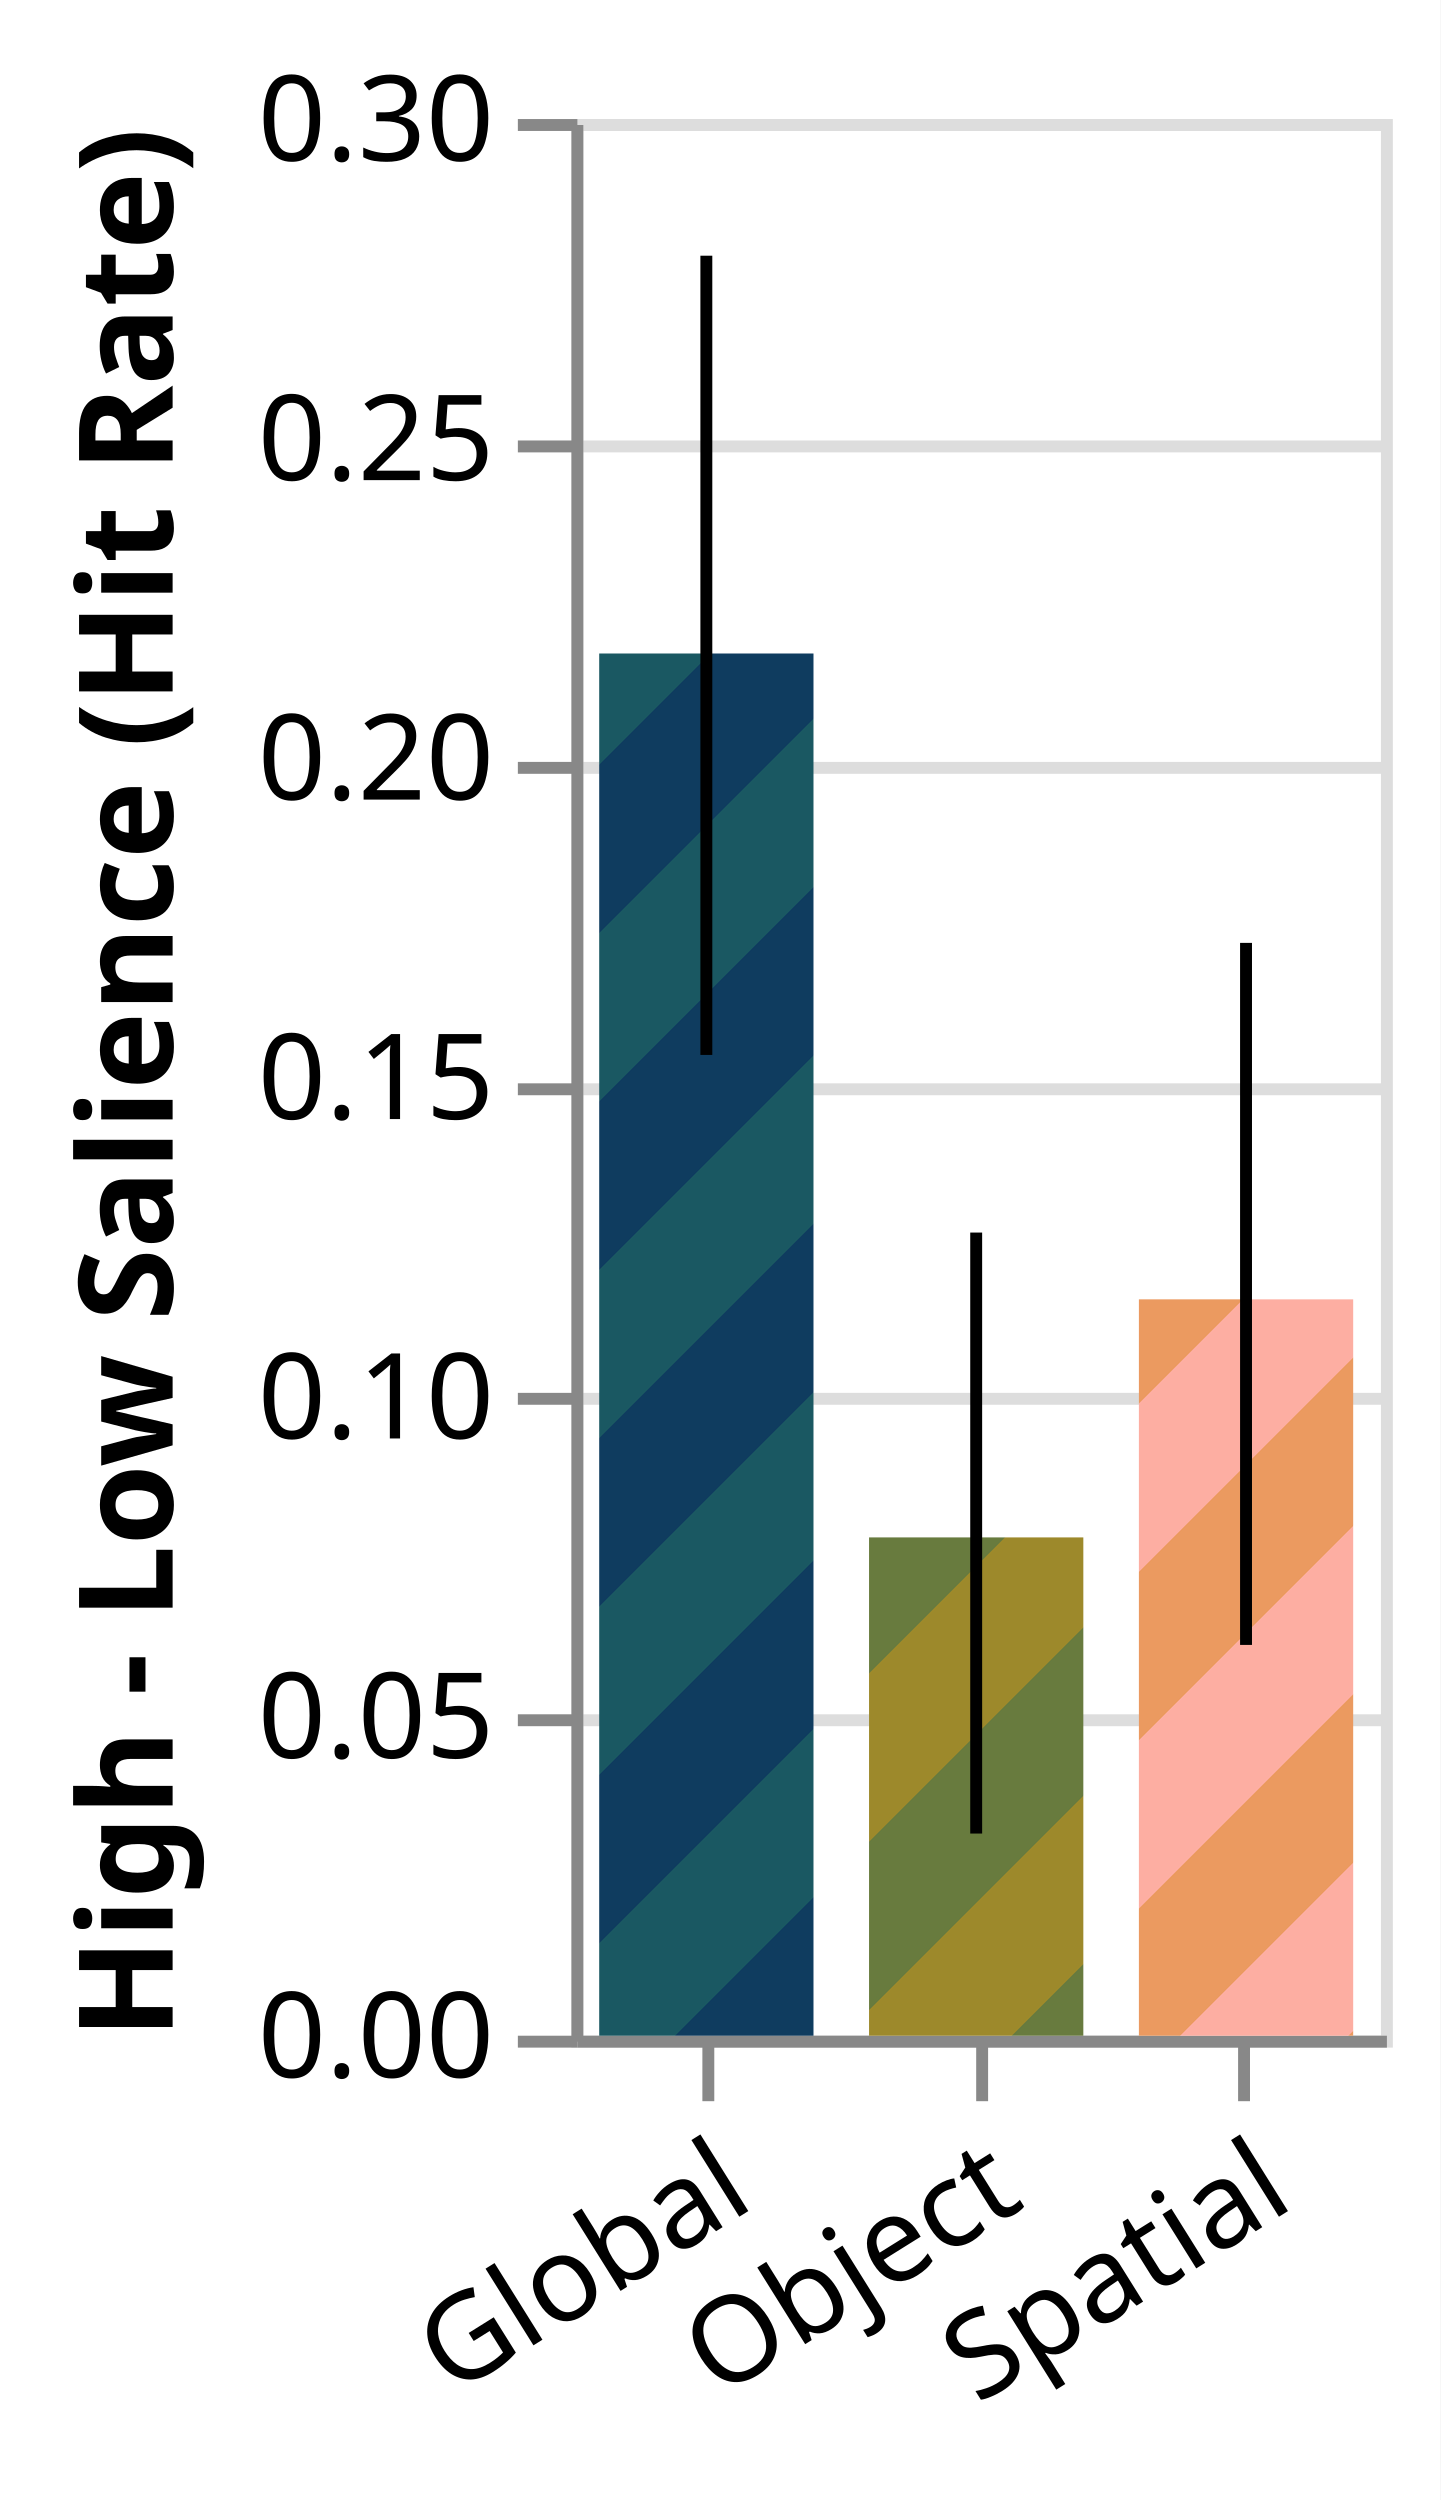
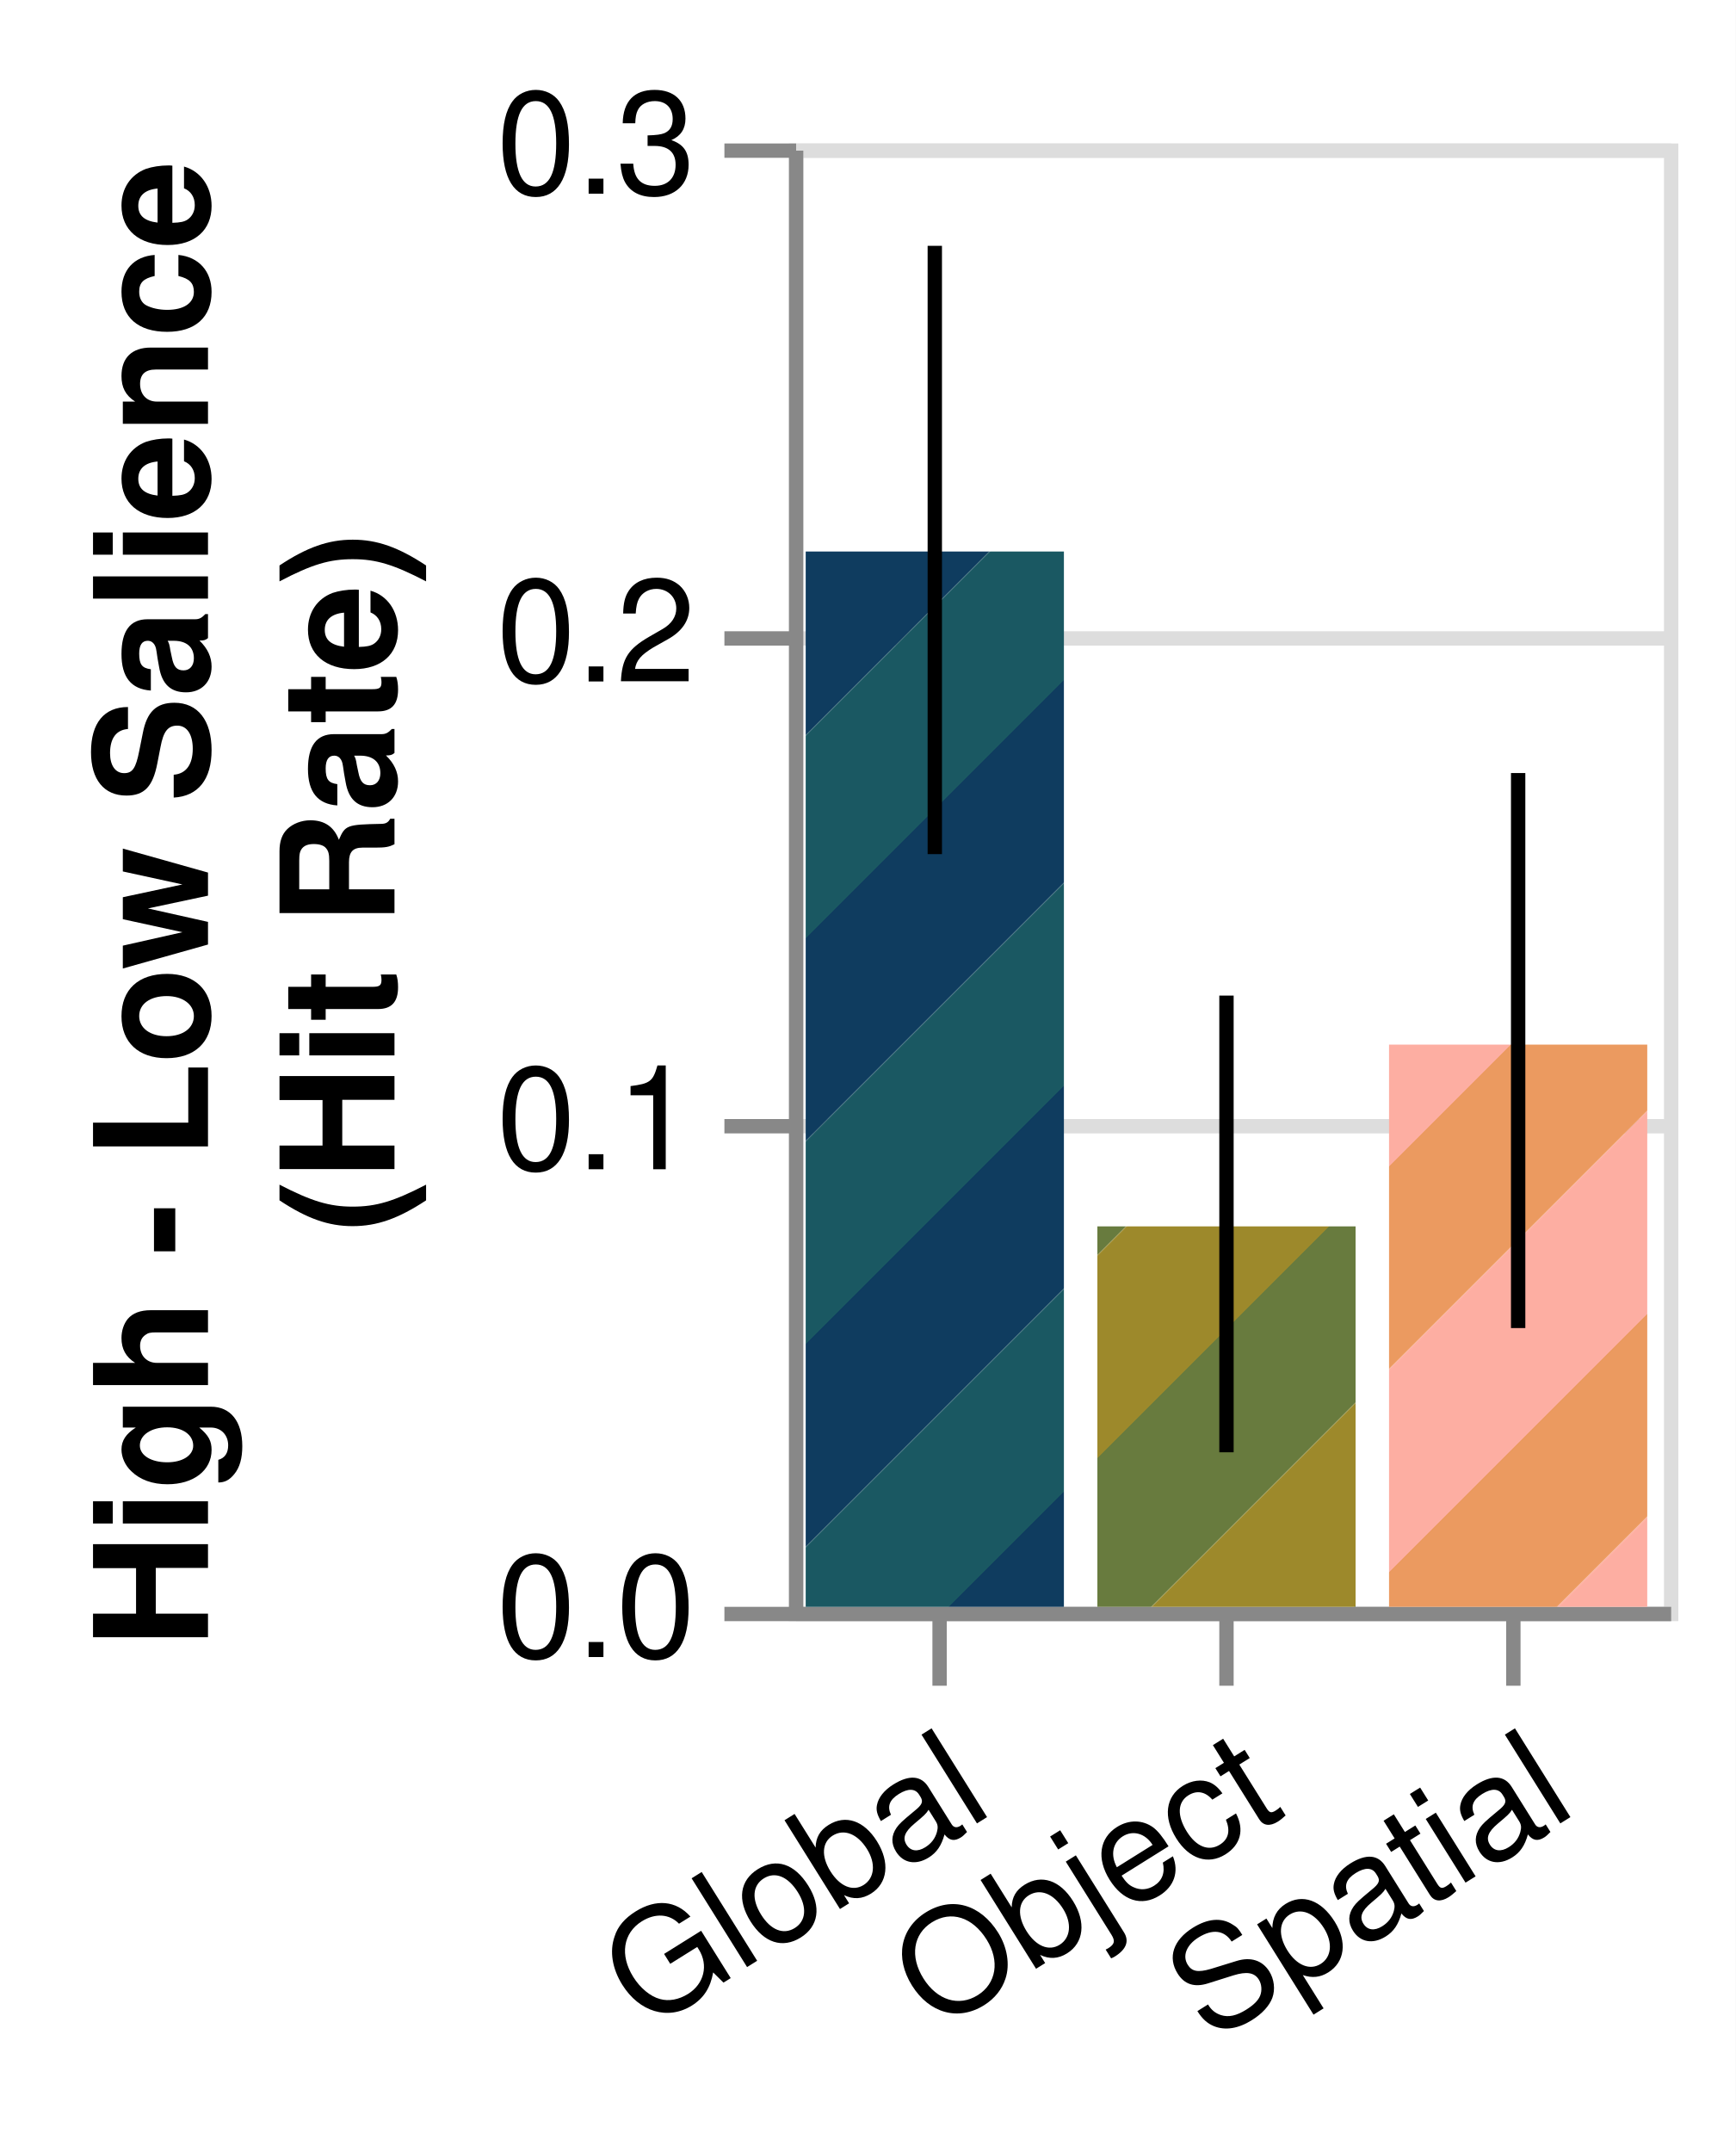
- <svg xmlns="http://www.w3.org/2000/svg" class="marks" width="121" height="210" viewBox="0 0 121 210" version="1.1">
+ <svg xmlns="http://www.w3.org/2000/svg" class="marks" width="121" height="150" viewBox="0 0 121 150" version="1.1">
  <defs>
    <pattern id="stripe1" x="0" y="0" width="20" height="20" patternUnits="userSpaceOnUse" patternTransform="rotate(45)">
      <rect x="0" y="0" width="10" height="20" style="stroke:none;         fill:#0F3C5F;" />
      <rect x="10" y="0" width="10" height="20" style="stroke:none;         fill:#1A5862;" />
    </pattern>
    <pattern id="stripe2" x="0" y="0" width="20" height="20" patternUnits="userSpaceOnUse" patternTransform="rotate(45)">
      <rect x="0" y="0" width="10" height="20" style="stroke:none;         fill:#687B3E;" />
      <rect x="10" y="0" width="10" height="20" style="stroke:none;         fill:#9D892B;" />
    </pattern>
    <pattern id="stipre3" x="0" y="0" width="20" height="20" patternUnits="userSpaceOnUse" patternTransform="rotate(45)">
      <rect x="0" y="0" width="10" height="20" style="stroke:none;         fill:#EB9A60;" />
      <rect x="10" y="0" width="10" height="20" style="stroke:none;         fill:#FDAEA2;" />
    </pattern>
  </defs>
-   <rect width="121" height="210" fill="white" />
-   <g fill="none" stroke-miterlimit="10" transform="translate(48,10)">
+   <rect width="121" height="150" fill="white" />
+   <g fill="none" stroke-miterlimit="10" transform="translate(55,10)">
    <g class="mark-group role-frame root" role="graphics-object" aria-roledescription="group mark container">
      <g transform="translate(0,0)">
-         <path class="background" aria-hidden="true" d="M0.5,0.5h68v161h-68Z" stroke="#ddd" />
+         <path class="background" aria-hidden="true" d="M0.5,0.5h61v102h-61Z" stroke="#ddd" />
        <g>
          <g class="mark-group role-axis" aria-hidden="true">
            <g transform="translate(0.5,0.5)">
              <path class="background" aria-hidden="true" d="M0,0h0v0h0Z" pointer-events="none" />
              <g>
                <g class="mark-rule role-axis-grid" pointer-events="none">
-                   <line transform="translate(0,161)" x2="68" y2="0" stroke="#ddd" stroke-width="1" opacity="1" />
-                   <line transform="translate(0,134)" x2="68" y2="0" stroke="#ddd" stroke-width="1" opacity="1" />
-                   <line transform="translate(0,107)" x2="68" y2="0" stroke="#ddd" stroke-width="1" opacity="1" />
-                   <line transform="translate(0,81)" x2="68" y2="0" stroke="#ddd" stroke-width="1" opacity="1" />
-                   <line transform="translate(0,54)" x2="68" y2="0" stroke="#ddd" stroke-width="1" opacity="1" />
-                   <line transform="translate(0,27)" x2="68" y2="0" stroke="#ddd" stroke-width="1" opacity="1" />
-                   <line transform="translate(0,0)" x2="68" y2="0" stroke="#ddd" stroke-width="1" opacity="1" />
+                   <line transform="translate(0,102)" x2="61" y2="0" stroke="#ddd" stroke-width="1" opacity="1" />
+                   <line transform="translate(0,68)" x2="61" y2="0" stroke="#ddd" stroke-width="1" opacity="1" />
+                   <line transform="translate(0,34)" x2="61" y2="0" stroke="#ddd" stroke-width="1" opacity="1" />
+                   <line transform="translate(0,0)" x2="61" y2="0" stroke="#ddd" stroke-width="1" opacity="1" />
                </g>
              </g>
              <path class="foreground" aria-hidden="true" d="" pointer-events="none" display="none" />
            </g>
          </g>
          <g class="mark-group role-axis" role="graphics-symbol" aria-roledescription="axis" aria-label="X-axis for a discrete scale with 3 values: global, object, spatial">
-             <g transform="translate(0.5,161.5)">
+             <g transform="translate(0.5,102.5)">
              <path class="background" aria-hidden="true" d="M0,0h0v0h0Z" pointer-events="none" />
              <g>
                <g class="mark-rule role-axis-tick" pointer-events="none">
-                   <line transform="translate(11,0)" x2="0" y2="5" stroke="#888" stroke-width="1" opacity="1" />
-                   <line transform="translate(34,0)" x2="0" y2="5" stroke="#888" stroke-width="1" opacity="1" />
-                   <line transform="translate(56,0)" x2="0" y2="5" stroke="#888" stroke-width="1" opacity="1" />
+                   <line transform="translate(10,0)" x2="0" y2="5" stroke="#888" stroke-width="1" opacity="1" />
+                   <line transform="translate(30,0)" x2="0" y2="5" stroke="#888" stroke-width="1" opacity="1" />
+                   <line transform="translate(50,0)" x2="0" y2="5" stroke="#888" stroke-width="1" opacity="1" />
                </g>
                <g class="mark-text role-axis-label" pointer-events="none">
-                   <text text-anchor="end" transform="translate(10.83333,7) rotate(328) translate(0,8)" font-family="sans-serif" font-size="10px" fill="#000" opacity="1">Global</text>
-                   <text text-anchor="end" transform="translate(33.5,7) rotate(328) translate(0,8)" font-family="sans-serif" font-size="10px" fill="#000" opacity="1">Object</text>
-                   <text text-anchor="end" transform="translate(56.16667,7) rotate(328) translate(0,8)" font-family="sans-serif" font-size="10px" fill="#000" opacity="1">Spatial</text>
+                   <text text-anchor="end" transform="translate(9.666667,7) rotate(328) translate(0,8)" font-family="Helvetica" font-size="10px" fill="#000" opacity="1">Global</text>
+                   <text text-anchor="end" transform="translate(30,7) rotate(328) translate(0,8)" font-family="Helvetica" font-size="10px" fill="#000" opacity="1">Object</text>
+                   <text text-anchor="end" transform="translate(50.33333,7) rotate(328) translate(0,8)" font-family="Helvetica" font-size="10px" fill="#000" opacity="1">Spatial</text>
                </g>
                <g class="mark-rule role-axis-domain" pointer-events="none">
-                   <line transform="translate(0,0)" x2="68" y2="0" stroke="#888" stroke-width="1" opacity="1" />
+                   <line transform="translate(0,0)" x2="61" y2="0" stroke="#888" stroke-width="1" opacity="1" />
                </g>
              </g>
              <path class="foreground" aria-hidden="true" d="" pointer-events="none" display="none" />
            </g>
          </g>
          <g class="mark-group role-axis" role="graphics-symbol" aria-roledescription="axis" aria-label="Y-axis titled 'High - Low Salience (Hit Rate)' for a linear scale with values from 0.00 to 0.30">
            <g transform="translate(0.5,0.5)">
              <path class="background" aria-hidden="true" d="M0,0h0v0h0Z" pointer-events="none" />
              <g>
                <g class="mark-rule role-axis-tick" pointer-events="none">
-                   <line transform="translate(0,161)" x2="-5" y2="0" stroke="#888" stroke-width="1" opacity="1" />
-                   <line transform="translate(0,134)" x2="-5" y2="0" stroke="#888" stroke-width="1" opacity="1" />
-                   <line transform="translate(0,107)" x2="-5" y2="0" stroke="#888" stroke-width="1" opacity="1" />
-                   <line transform="translate(0,81)" x2="-5" y2="0" stroke="#888" stroke-width="1" opacity="1" />
-                   <line transform="translate(0,54)" x2="-5" y2="0" stroke="#888" stroke-width="1" opacity="1" />
-                   <line transform="translate(0,27)" x2="-5" y2="0" stroke="#888" stroke-width="1" opacity="1" />
+                   <line transform="translate(0,102)" x2="-5" y2="0" stroke="#888" stroke-width="1" opacity="1" />
+                   <line transform="translate(0,68)" x2="-5" y2="0" stroke="#888" stroke-width="1" opacity="1" />
+                   <line transform="translate(0,34)" x2="-5" y2="0" stroke="#888" stroke-width="1" opacity="1" />
                  <line transform="translate(0,0)" x2="-5" y2="0" stroke="#888" stroke-width="1" opacity="1" />
                </g>
                <g class="mark-text role-axis-label" pointer-events="none">
-                   <text text-anchor="end" transform="translate(-7,164)" font-family="sans-serif" font-size="10px" fill="#000" opacity="1">0.00</text>
-                   <text text-anchor="end" transform="translate(-7,137.1667)" font-family="sans-serif" font-size="10px" fill="#000" opacity="1">0.05</text>
-                   <text text-anchor="end" transform="translate(-7,110.3333)" font-family="sans-serif" font-size="10px" fill="#000" opacity="1">0.10</text>
-                   <text text-anchor="end" transform="translate(-7,83.5)" font-family="sans-serif" font-size="10px" fill="#000" opacity="1">0.15</text>
-                   <text text-anchor="end" transform="translate(-7,56.66667)" font-family="sans-serif" font-size="10px" fill="#000" opacity="1">0.20</text>
-                   <text text-anchor="end" transform="translate(-7,29.83333)" font-family="sans-serif" font-size="10px" fill="#000" opacity="1">0.25</text>
-                   <text text-anchor="end" transform="translate(-7,3)" font-family="sans-serif" font-size="10px" fill="#000" opacity="1">0.30</text>
+                   <text text-anchor="end" transform="translate(-7,105)" font-family="Helvetica" font-size="10px" fill="#000" opacity="1">0.0</text>
+                   <text text-anchor="end" transform="translate(-7,71)" font-family="Helvetica" font-size="10px" fill="#000" opacity="1">0.1</text>
+                   <text text-anchor="end" transform="translate(-7,37)" font-family="Helvetica" font-size="10px" fill="#000" opacity="1">0.2</text>
+                   <text text-anchor="end" transform="translate(-7,3)" font-family="Helvetica" font-size="10px" fill="#000" opacity="1">0.3</text>
                </g>
                <g class="mark-rule role-axis-domain" pointer-events="none">
-                   <line transform="translate(0,161)" x2="0" y2="-161" stroke="#888" stroke-width="1" opacity="1" />
+                   <line transform="translate(0,102)" x2="0" y2="-102" stroke="#888" stroke-width="1" opacity="1" />
                </g>
                <g class="mark-text role-axis-title" pointer-events="none">
-                   <text text-anchor="middle" transform="translate(-32,80.5) rotate(-90) translate(0,-2)" font-family="sans-serif" font-size="11px" font-weight="bold" fill="#000" opacity="1">High - Low Salience (Hit Rate)</text>
+                   <text text-anchor="middle" transform="translate(-39,51) rotate(-90) translate(0,-2)" font-family="Helvetica" font-size="11px" font-weight="bold" fill="#000" opacity="1">
+                     <tspan>High - Low Salience</tspan>
+                     <tspan x="0" dy="13">(Hit Rate)</tspan>
+                   </text>
                </g>
              </g>
              <path class="foreground" aria-hidden="true" d="" pointer-events="none" display="none" />
            </g>
          </g>
          <g class="mark-rect role-mark layer_0_marks" role="graphics-object" aria-roledescription="rect mark container">
-             <path aria-label=": global; condition: global; High - Low Salience (Hit Rate): 0.216346646185" role="graphics-symbol" aria-roledescription="bar" d="M2.333,44.894h18v116.106h-18Z" fill="url(#stripe1)" />
-             <path aria-label=": object; condition: object; High - Low Salience (Hit Rate): 0.0779953917051" role="graphics-symbol" aria-roledescription="bar" d="M25,119.142h18v41.858h-18Z" fill="url(#stripe2)" />
-             <path aria-label=": spatial; condition: spatial; High - Low Salience (Hit Rate): 0.115258576549" role="graphics-symbol" aria-roledescription="bar" d="M47.667,99.145h18v61.855h-18Z" fill="url(#stipre3)" />
+             <path aria-label=": global; condition: global; High - Low Salience, (Hit Rate): 0.216346646185" role="graphics-symbol" aria-roledescription="bar" d="M1.167,28.442h18v73.558h-18Z" fill="url(#stripe1)" />
+             <path aria-label=": object; condition: object; High - Low Salience, (Hit Rate): 0.0779953917051" role="graphics-symbol" aria-roledescription="bar" d="M21.5,75.482h18v26.518h-18Z" fill="url(#stripe2)" />
+             <path aria-label=": spatial; condition: spatial; High - Low Salience, (Hit Rate): 0.115258576549" role="graphics-symbol" aria-roledescription="bar" d="M41.833,62.812h18v39.188h-18Z" fill="url(#stipre3)" />
          </g>
          <g class="mark-rule role-mark layer_1_marks" role="graphics-object" aria-roledescription="rule mark container">
-             <line aria-label=": global; upper_lower: 0.27861015105; upper: 0.27861015105; lower: 0.153513504864" role="graphics-symbol" aria-roledescription="errorbar" transform="translate(11.33333,78.61442)" x2="0" y2="-67.135" stroke="black" />
-             <line aria-label=": object; upper_lower: 0.125711885561; upper: 0.125711885561; lower: 0.031643625192" role="graphics-symbol" aria-roledescription="errorbar" transform="translate(34,144.0179)" x2="0" y2="-50.483" stroke="black" />
-             <line aria-label=": spatial; upper_lower: 0.171052547363; upper: 0.171052547363; lower: 0.0611679147465" role="graphics-symbol" aria-roledescription="errorbar" transform="translate(56.66667,128.1732)" x2="0" y2="-58.971" stroke="black" />
+             <line aria-label=": global; upper_lower: 0.279014816948; upper: 0.279014816948; lower: 0.154311795955" role="graphics-symbol" aria-roledescription="errorbar" transform="translate(10.16667,49.53399)" x2="0" y2="-42.399" stroke="black" />
+             <line aria-label=": object; upper_lower: 0.125309619816; upper: 0.125309619816; lower: 0.0316820276498" role="graphics-symbol" aria-roledescription="errorbar" transform="translate(30.5,91.22811)" x2="0" y2="-31.833" stroke="black" />
+             <line aria-label=": spatial; upper_lower: 0.17093061956; upper: 0.17093061956; lower: 0.057148937532" role="graphics-symbol" aria-roledescription="errorbar" transform="translate(50.83333,82.56936)" x2="0" y2="-38.686" stroke="black" />
          </g>
        </g>
        <path class="foreground" aria-hidden="true" d="" display="none" />
      </g>
    </g>
  </g>
</svg>
